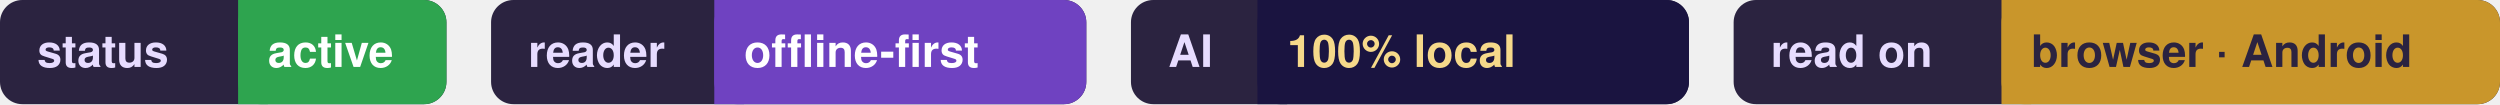
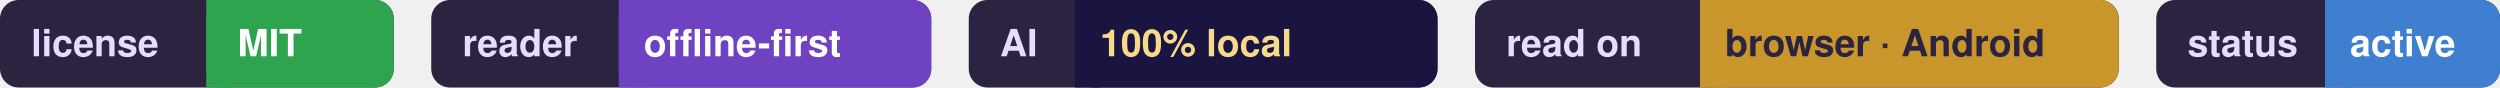
- <svg xmlns="http://www.w3.org/2000/svg" width="672" height="28" viewBox="0 0 672 28" role="img" aria-label="Status active · Reader offline-first · AI 100% local · Read on browser and Android">
+ <svg xmlns="http://www.w3.org/2000/svg" width="800" height="28" viewBox="0 0 800 28" role="img" aria-label="License MIT · Reader offline-first · AI 100% local · Read on browser and Android">
  <style>
    .l { font: 600 12px 'Segoe UI', Helvetica, Arial, sans-serif; }
-     .k { fill: #2b2340; }
  </style>
  <g>
-     <rect x="0" y="0" width="120" height="28" rx="6" fill="#2b2340" />
-     <rect x="64" y="0" width="56" height="28" rx="6" fill="#2ea44f" />
-     <rect x="64" y="0" width="8" height="28" fill="#2ea44f" />
-     <text x="10" y="18" class="l" fill="#e7dcff">status</text>
-     <text x="72" y="18" class="l" fill="#ffffff">active</text>
+     <rect x="0" y="0" width="126" height="28" rx="6" fill="#2b2340" />
+     <rect x="66" y="0" width="60" height="28" rx="6" fill="#2ea44f" />
+     <rect x="66" y="0" width="8" height="28" fill="#2ea44f" />
+     <text x="10" y="18" class="l" fill="#e7dcff">license</text>
+     <text x="76" y="18" class="l" fill="#ffffff">MIT</text>
  </g>
-   <g transform="translate(132,0)">
+   <g transform="translate(138,0)">
    <rect x="0" y="0" width="160" height="28" rx="6" fill="#2b2340" />
    <rect x="60" y="0" width="100" height="28" rx="6" fill="#6f42c1" />
    <rect x="60" y="0" width="8" height="28" fill="#6f42c1" />
    <text x="10" y="18" class="l" fill="#e7dcff">reader</text>
    <text x="68" y="18" class="l" fill="#ffffff">offline-first</text>
  </g>
-   <g transform="translate(304,0)">
+   <g transform="translate(310,0)">
    <rect x="0" y="0" width="150" height="28" rx="6" fill="#2b2340" />
    <rect x="34" y="0" width="116" height="28" rx="6" fill="#1a1440" />
    <rect x="34" y="0" width="8" height="28" fill="#1a1440" />
    <text x="10" y="18" class="l" fill="#e7dcff">AI</text>
    <text x="42" y="18" class="l" fill="#f6d98a">100% local</text>
  </g>
-   <g transform="translate(466,0)">
+   <g transform="translate(472,0)">
    <rect x="0" y="0" width="206" height="28" rx="6" fill="#2b2340" />
    <rect x="72" y="0" width="134" height="28" rx="6" fill="#c9962b" />
    <rect x="72" y="0" width="8" height="28" fill="#c9962b" />
    <text x="10" y="18" class="l" fill="#e7dcff">read on</text>
    <text x="80" y="18" class="l" fill="#2b2340">browser · Android</text>
  </g>
+   <g transform="translate(690,0)">
+     <rect x="0" y="0" width="110" height="28" rx="6" fill="#2b2340" />
+     <rect x="54" y="0" width="56" height="28" rx="6" fill="#3f7fd0" />
+     <rect x="54" y="0" width="8" height="28" fill="#3f7fd0" />
+     <text x="10" y="18" class="l" fill="#e7dcff">status</text>
+     <text x="62" y="18" class="l" fill="#ffffff">active</text>
+   </g>
</svg>
